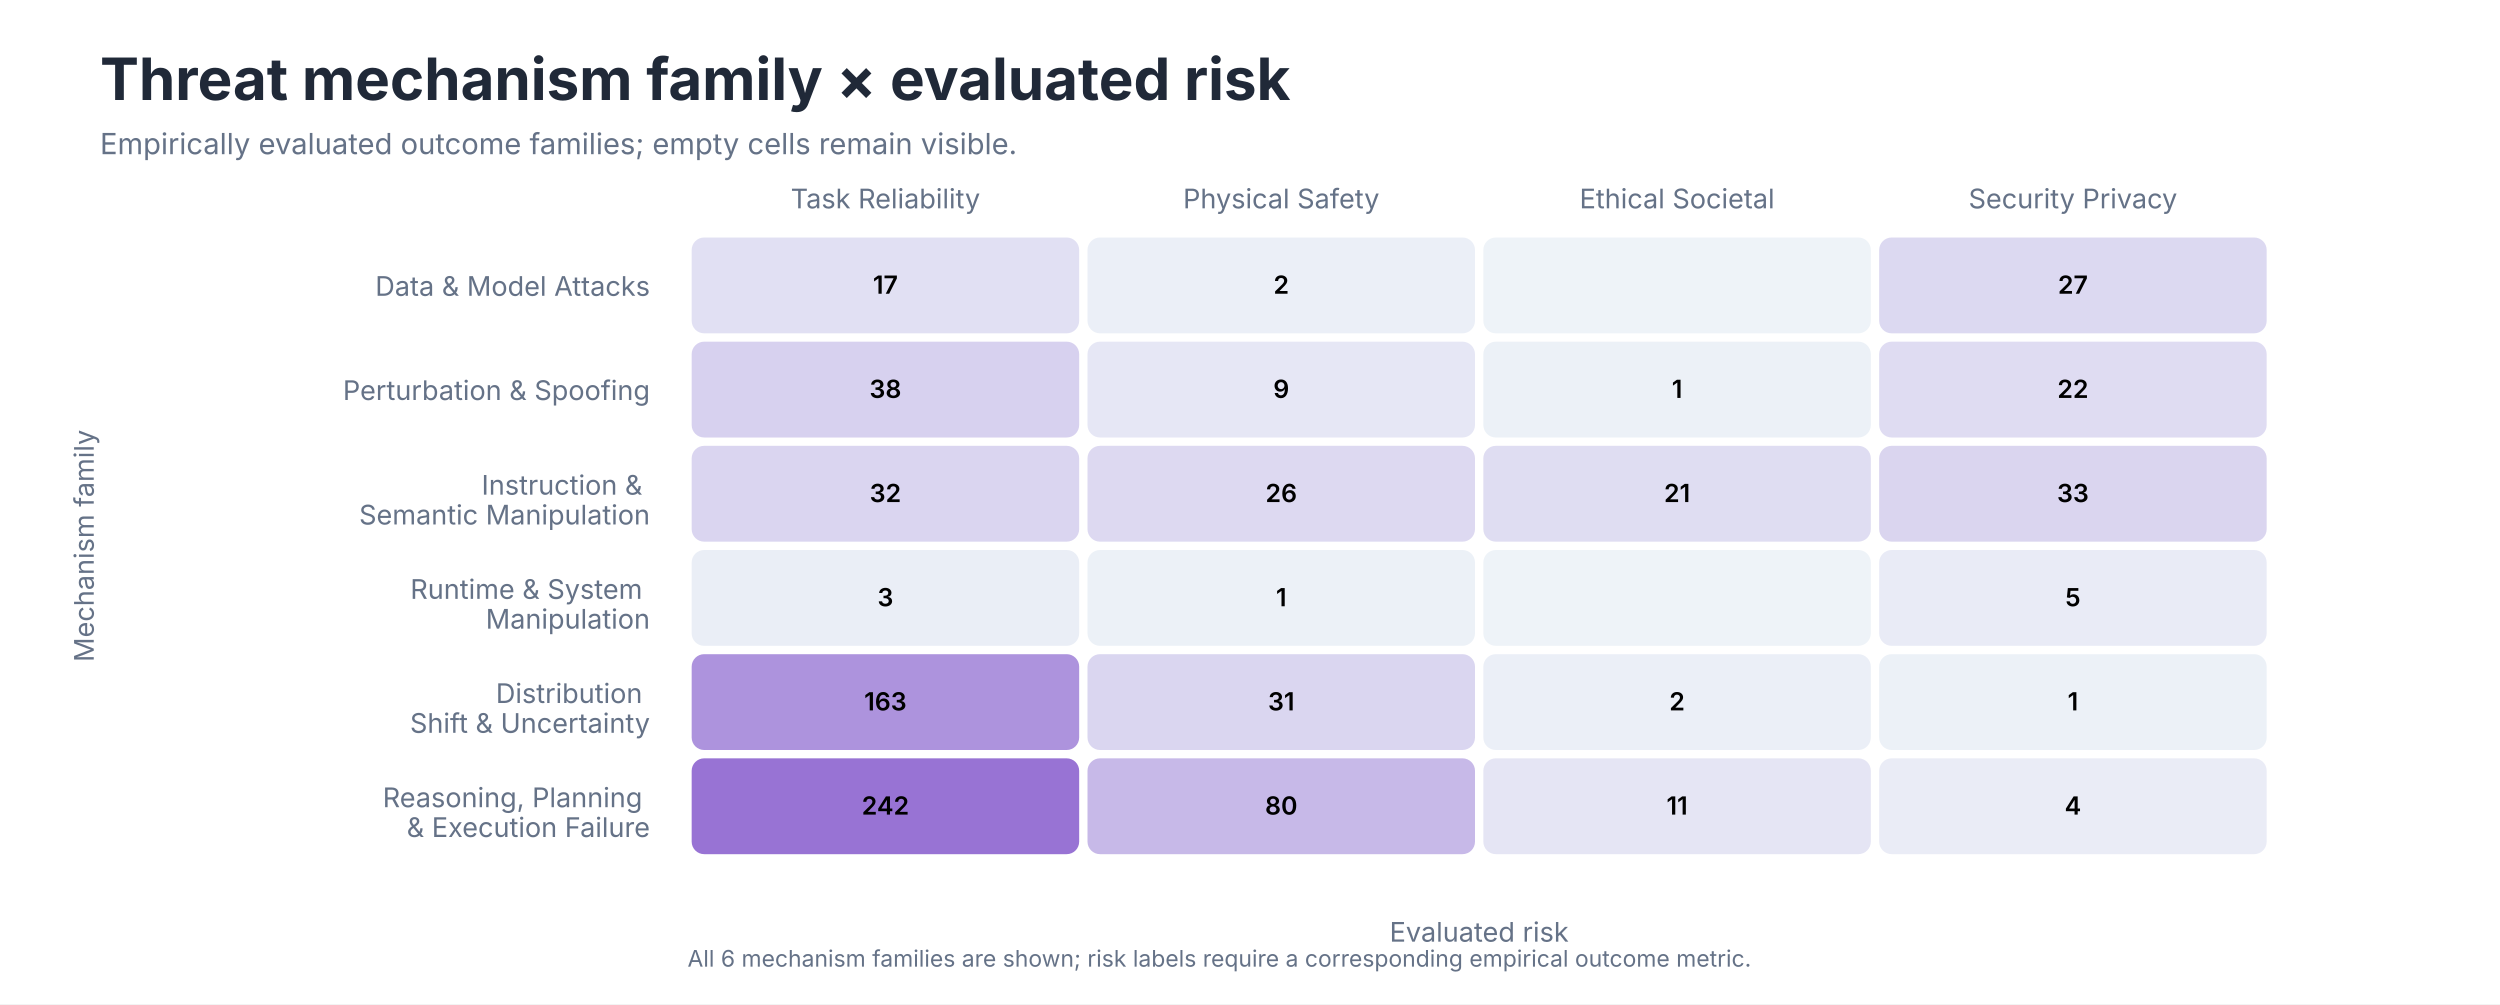
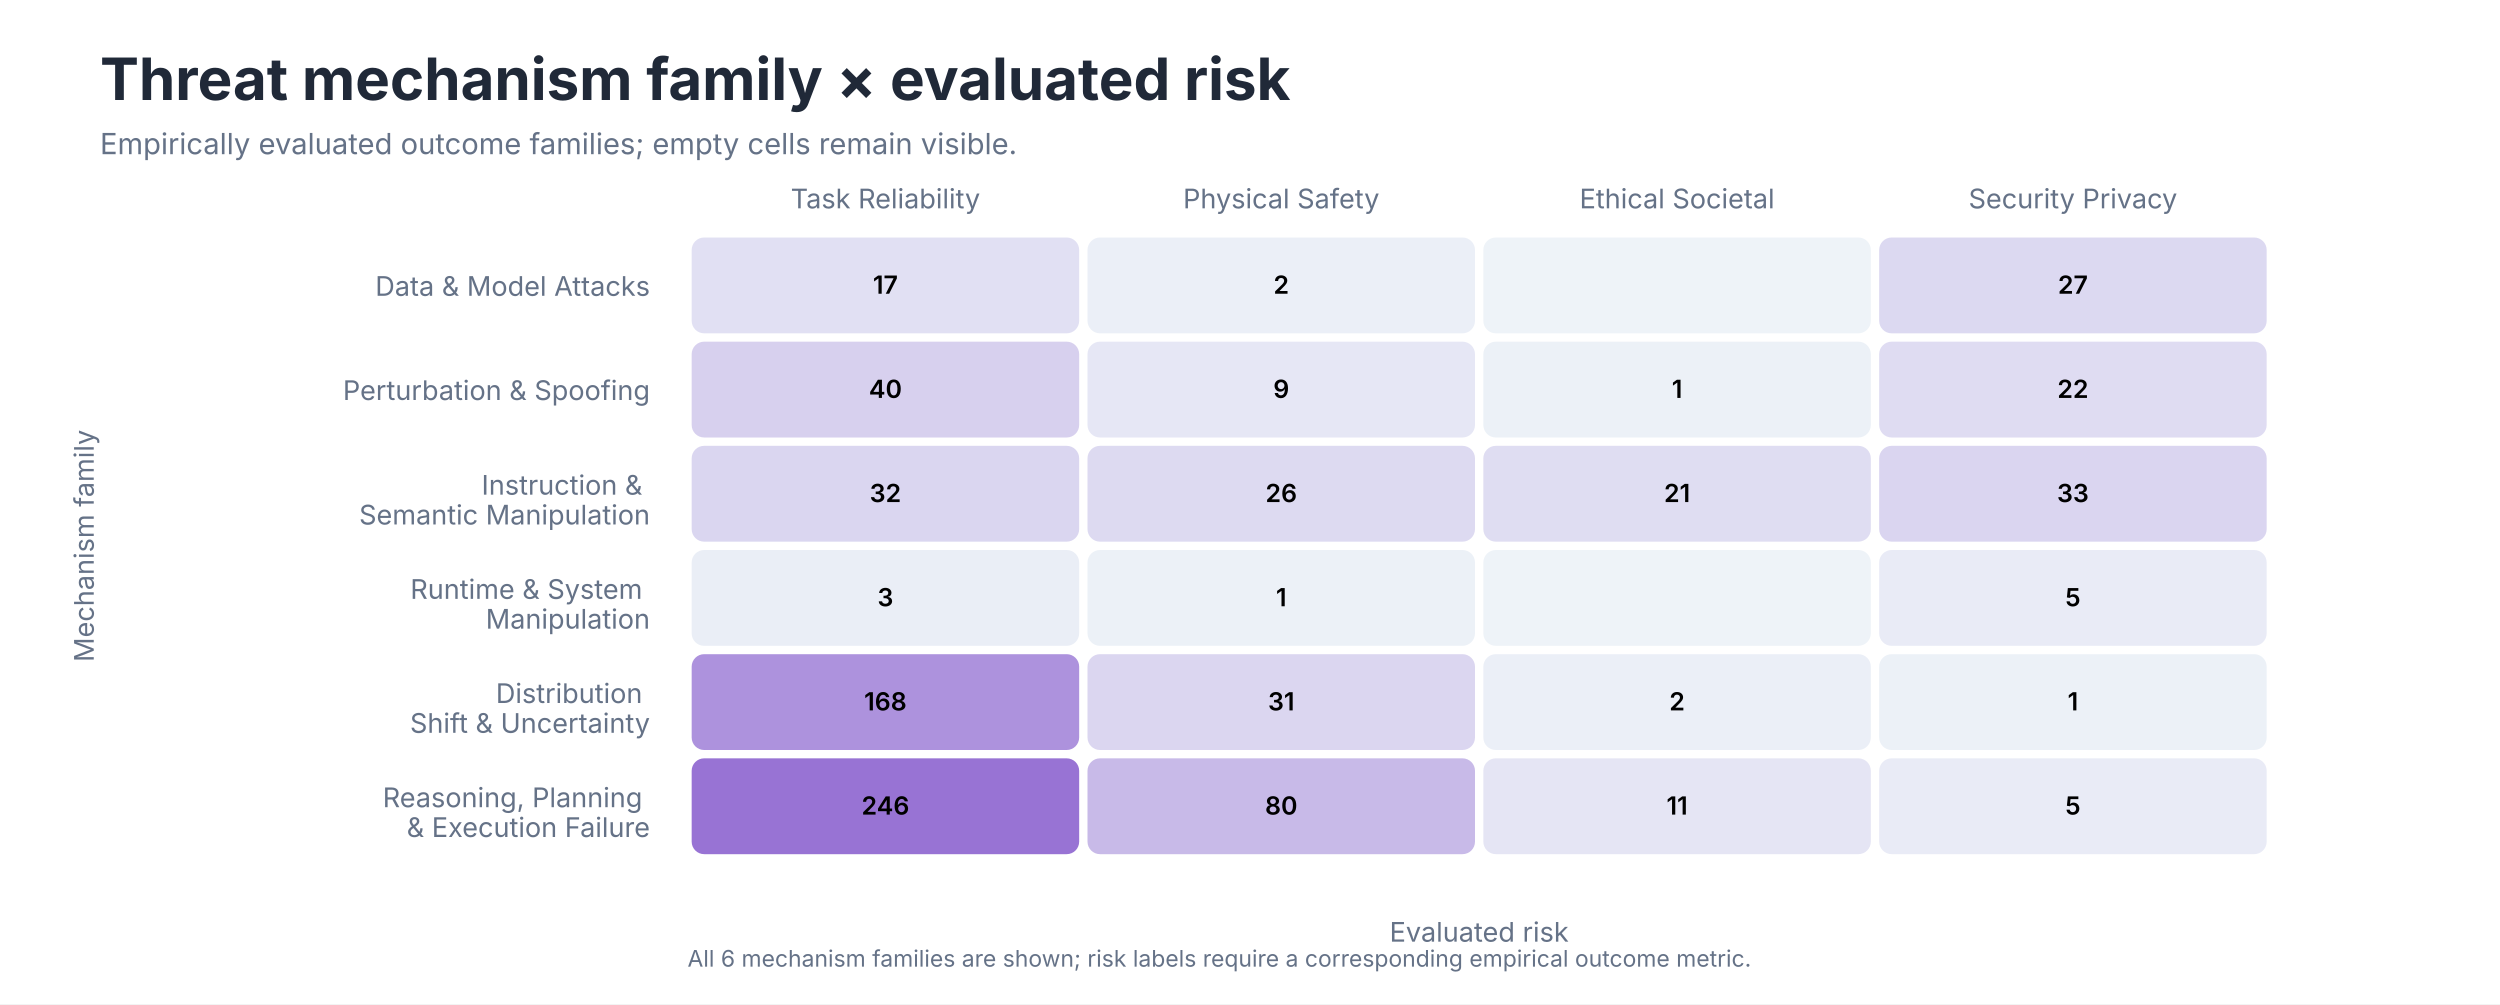
<svg xmlns="http://www.w3.org/2000/svg" role="img" aria-labelledby="title desc" viewBox="0 0 1200 482">
  <style>
text { font-family: -apple-system, BlinkMacSystemFont, 'Segoe UI', sans-serif; }
.title { font-size: 28px; font-weight: 650; fill: #202938; }
.subtitle { font-size: 14px; fill: #657287; }
.axis { font-size: 13px; fill: #657287; }
.label { font-size: 13px; fill: #202938; }
.small { font-size: 11px; fill: #657287; }
</style>
  <rect width="1200" height="482" fill="#FFFFFF" />
  <text class="title" x="48" y="48">Threat mechanism family × evaluated risk</text>
  <text class="subtitle" x="48" y="74">Empirically evaluated outcome families; empty cells remain visible.</text>
  <text class="axis" x="425.0" y="100" text-anchor="middle">Task Reliability</text>
  <text class="axis" x="615.0" y="100" text-anchor="middle">Physical Safety</text>
  <text class="axis" x="805.0" y="100" text-anchor="middle">Ethical Societal</text>
  <text class="axis" x="995.0" y="100" text-anchor="middle">Security Privacy</text>
  <text class="axis" text-anchor="end" x="312.0" y="142.0">Data &amp; Model Attacks</text>
  <rect x="332" y="114" width="186" height="46" rx="6" fill="#E1E0F3" />
  <text x="425.0" y="141.0" text-anchor="middle" font-size="12" font-weight="600" fill="#000000">17</text>
  <rect x="522" y="114" width="186" height="46" rx="6" fill="#EBEFF7" />
  <text x="615.0" y="141.0" text-anchor="middle" font-size="12" font-weight="600" fill="#000000">2</text>
  <rect x="712" y="114" width="186" height="46" rx="6" fill="#EEF3F8" />
  <text x="805.0" y="141.0" text-anchor="middle" font-size="12" font-weight="600" fill="#000000" />
  <rect x="902" y="114" width="186" height="46" rx="6" fill="#DCD9F1" />
  <text x="995.0" y="141.0" text-anchor="middle" font-size="12" font-weight="600" fill="#000000">27</text>
  <text class="axis" text-anchor="end" x="312.0" y="192.0">Perturbation &amp; Spoofing</text>
-   <rect x="332" y="164" width="186" height="46" rx="6" fill="#D7D1EF" />
-   <text x="425.0" y="191.0" text-anchor="middle" font-size="12" font-weight="600" fill="#000000">38</text>
+   <rect x="332" y="164" width="186" height="46" rx="6" fill="#D7D0EE" />
+   <text x="425.0" y="191.0" text-anchor="middle" font-size="12" font-weight="600" fill="#000000">40</text>
  <rect x="522" y="164" width="186" height="46" rx="6" fill="#E6E7F5" />
  <text x="615.0" y="191.0" text-anchor="middle" font-size="12" font-weight="600" fill="#000000">9</text>
  <rect x="712" y="164" width="186" height="46" rx="6" fill="#ECF1F7" />
  <text x="805.0" y="191.0" text-anchor="middle" font-size="12" font-weight="600" fill="#000000">1</text>
  <rect x="902" y="164" width="186" height="46" rx="6" fill="#DFDCF2" />
  <text x="995.0" y="191.0" text-anchor="middle" font-size="12" font-weight="600" fill="#000000">22</text>
  <text class="axis" text-anchor="end" x="312.0" y="242.0">
    <tspan x="312.0" dy="-0.35em">Instruction &amp;</tspan>
    <tspan x="312.0" dy="1.1em">Semantic Manipulation</tspan>
  </text>
-   <rect x="332" y="214" width="186" height="46" rx="6" fill="#DAD5F0" />
+   <rect x="332" y="214" width="186" height="46" rx="6" fill="#DAD6F0" />
  <text x="425.0" y="241.0" text-anchor="middle" font-size="12" font-weight="600" fill="#000000">32</text>
-   <rect x="522" y="214" width="186" height="46" rx="6" fill="#DDD9F1" />
+   <rect x="522" y="214" width="186" height="46" rx="6" fill="#DDDAF1" />
  <text x="615.0" y="241.0" text-anchor="middle" font-size="12" font-weight="600" fill="#000000">26</text>
  <rect x="712" y="214" width="186" height="46" rx="6" fill="#DFDDF2" />
  <text x="805.0" y="241.0" text-anchor="middle" font-size="12" font-weight="600" fill="#000000">21</text>
-   <rect x="902" y="214" width="186" height="46" rx="6" fill="#DAD5EF" />
+   <rect x="902" y="214" width="186" height="46" rx="6" fill="#DAD5F0" />
  <text x="995.0" y="241.0" text-anchor="middle" font-size="12" font-weight="600" fill="#000000">33</text>
  <text class="axis" text-anchor="end" x="312.0" y="292.0">
    <tspan x="312.0" dy="-0.35em">Runtime &amp; System</tspan>
    <tspan x="312.0" dy="1.1em">Manipulation</tspan>
  </text>
  <rect x="332" y="264" width="186" height="46" rx="6" fill="#EAEEF6" />
  <text x="425.0" y="291.0" text-anchor="middle" font-size="12" font-weight="600" fill="#000000">3</text>
  <rect x="522" y="264" width="186" height="46" rx="6" fill="#ECF1F7" />
  <text x="615.0" y="291.0" text-anchor="middle" font-size="12" font-weight="600" fill="#000000">1</text>
  <rect x="712" y="264" width="186" height="46" rx="6" fill="#EEF3F8" />
  <text x="805.0" y="291.0" text-anchor="middle" font-size="12" font-weight="600" fill="#000000" />
  <rect x="902" y="264" width="186" height="46" rx="6" fill="#E9EBF6" />
  <text x="995.0" y="291.0" text-anchor="middle" font-size="12" font-weight="600" fill="#000000">5</text>
  <text class="axis" text-anchor="end" x="312.0" y="342.0">
    <tspan x="312.0" dy="-0.35em">Distribution</tspan>
    <tspan x="312.0" dy="1.1em">Shift &amp; Uncertainty</tspan>
  </text>
-   <rect x="332" y="314" width="186" height="46" rx="6" fill="#AD93DD" />
-   <text x="425.0" y="341.0" text-anchor="middle" font-size="12" font-weight="600" fill="#000000">163</text>
-   <rect x="522" y="314" width="186" height="46" rx="6" fill="#DAD6F0" />
+   <rect x="332" y="314" width="186" height="46" rx="6" fill="#AD92DD" />
+   <text x="425.0" y="341.0" text-anchor="middle" font-size="12" font-weight="600" fill="#000000">168</text>
+   <rect x="522" y="314" width="186" height="46" rx="6" fill="#DBD6F0" />
  <text x="615.0" y="341.0" text-anchor="middle" font-size="12" font-weight="600" fill="#000000">31</text>
  <rect x="712" y="314" width="186" height="46" rx="6" fill="#EBEFF7" />
  <text x="805.0" y="341.0" text-anchor="middle" font-size="12" font-weight="600" fill="#000000">2</text>
  <rect x="902" y="314" width="186" height="46" rx="6" fill="#ECF1F7" />
  <text x="995.0" y="341.0" text-anchor="middle" font-size="12" font-weight="600" fill="#000000">1</text>
  <text class="axis" text-anchor="end" x="312.0" y="392.0">
    <tspan x="312.0" dy="-0.35em">Reasoning, Planning</tspan>
    <tspan x="312.0" dy="1.1em">&amp; Execution Failure</tspan>
  </text>
  <rect x="332" y="364" width="186" height="46" rx="6" fill="#9873D4" />
-   <text x="425.0" y="391.0" text-anchor="middle" font-size="12" font-weight="600" fill="#000000">242</text>
-   <rect x="522" y="364" width="186" height="46" rx="6" fill="#C7B9E8" />
+   <text x="425.0" y="391.0" text-anchor="middle" font-size="12" font-weight="600" fill="#000000">246</text>
+   <rect x="522" y="364" width="186" height="46" rx="6" fill="#C8BAE8" />
  <text x="615.0" y="391.0" text-anchor="middle" font-size="12" font-weight="600" fill="#000000">80</text>
  <rect x="712" y="364" width="186" height="46" rx="6" fill="#E5E5F4" />
  <text x="805.0" y="391.0" text-anchor="middle" font-size="12" font-weight="600" fill="#000000">11</text>
-   <rect x="902" y="364" width="186" height="46" rx="6" fill="#EAECF6" />
-   <text x="995.0" y="391.0" text-anchor="middle" font-size="12" font-weight="600" fill="#000000">4</text>
+   <rect x="902" y="364" width="186" height="46" rx="6" fill="#E9EBF6" />
+   <text x="995.0" y="391.0" text-anchor="middle" font-size="12" font-weight="600" fill="#000000">5</text>
  <text class="axis" x="710.0" y="452" text-anchor="middle">Evaluated risk</text>
  <text class="axis" transform="translate(45 262.0) rotate(-90)" text-anchor="middle">Mechanism family</text>
  <text class="small" x="330" y="464">All 6 mechanism families are shown; risk labels require a corresponding empirical outcome metric.</text>
</svg>
